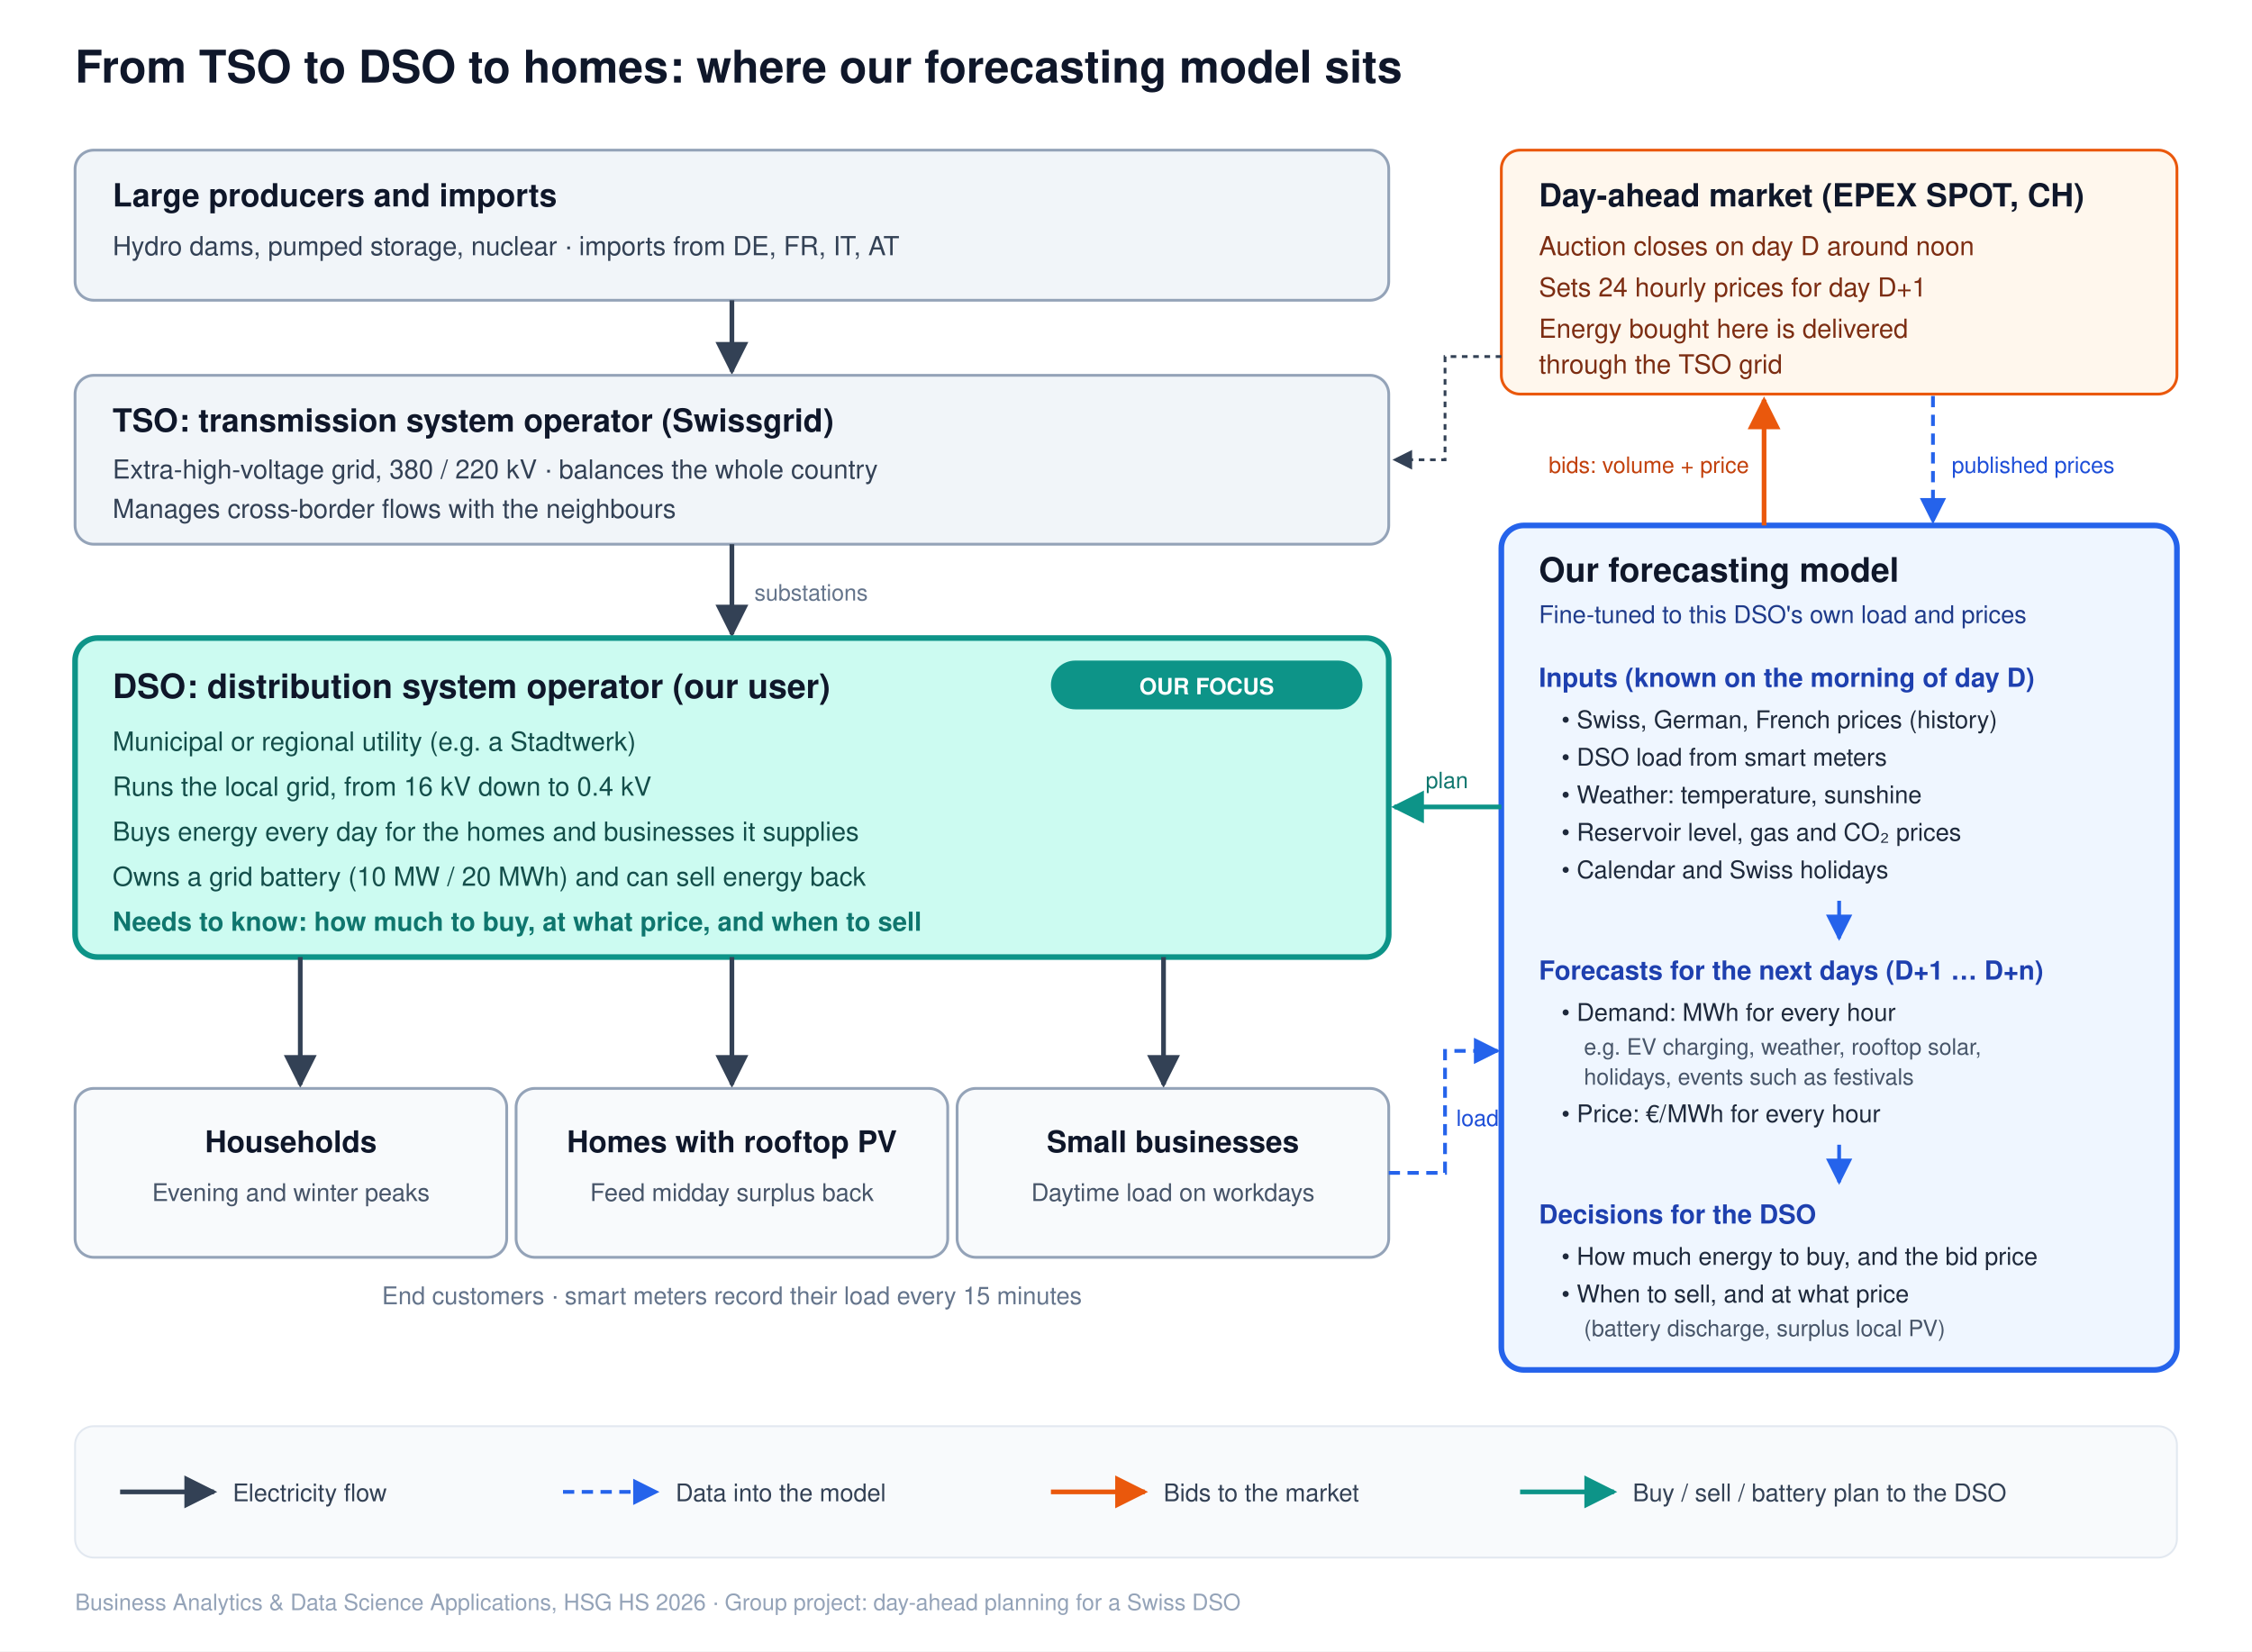
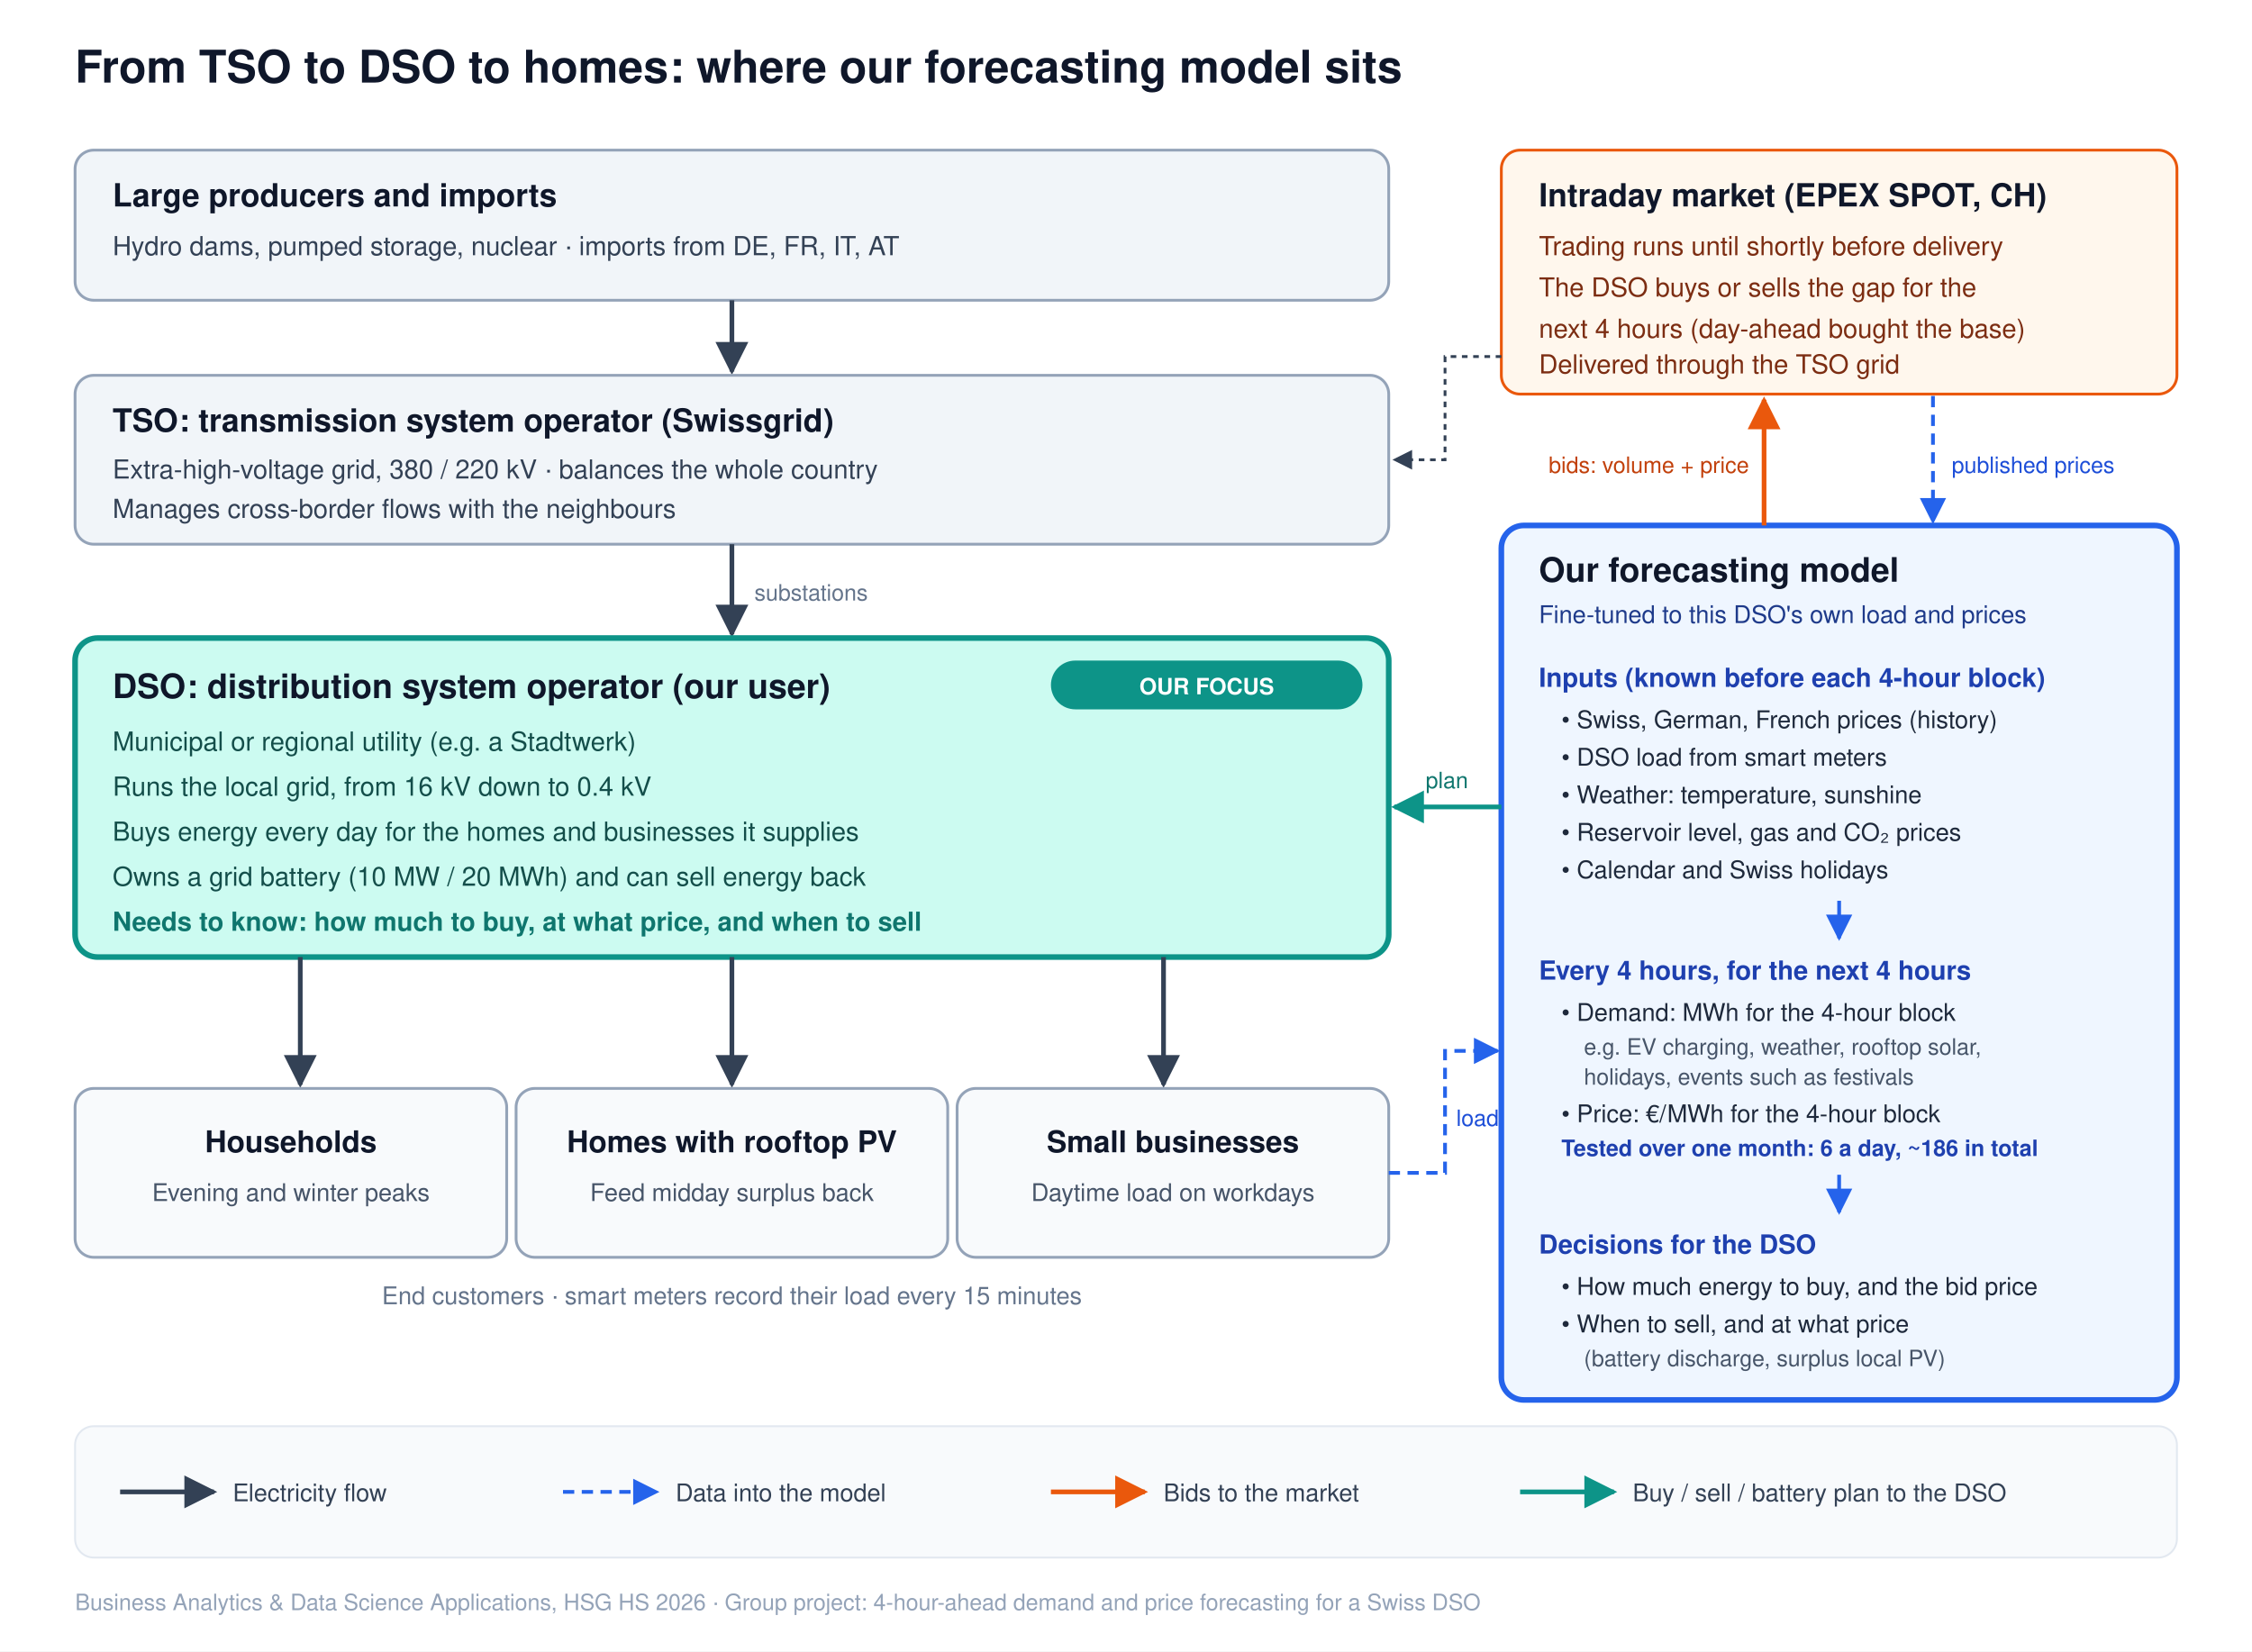
<svg xmlns="http://www.w3.org/2000/svg" viewBox="0 0 1200 880" width="1200" height="880" font-family="Segoe UI, Helvetica, Arial, sans-serif">
  <defs>
    <marker id="aPower" viewBox="0 0 10 10" refX="9" refY="5" markerWidth="7" markerHeight="7" orient="auto-start-reverse">
      <path d="M0,0 L10,5 L0,10 z" fill="#334155" />
    </marker>
    <marker id="aData" viewBox="0 0 10 10" refX="9" refY="5" markerWidth="7" markerHeight="7" orient="auto-start-reverse">
      <path d="M0,0 L10,5 L0,10 z" fill="#2563eb" />
    </marker>
    <marker id="aTrade" viewBox="0 0 10 10" refX="9" refY="5" markerWidth="7" markerHeight="7" orient="auto-start-reverse">
      <path d="M0,0 L10,5 L0,10 z" fill="#ea580c" />
    </marker>
    <marker id="aPlan" viewBox="0 0 10 10" refX="9" refY="5" markerWidth="7" markerHeight="7" orient="auto-start-reverse">
      <path d="M0,0 L10,5 L0,10 z" fill="#0d9488" />
    </marker>
  </defs>
  <rect width="1200" height="880" fill="#ffffff" />
  <text x="40" y="44" font-size="24" font-weight="700" fill="#0f172a">From TSO to DSO to homes: where our forecasting model sits</text>
  <rect x="40" y="80" width="700" height="80" rx="10" fill="#f1f5f9" stroke="#94a3b8" stroke-width="1.5" />
  <text x="60" y="110" font-size="17" font-weight="700" fill="#0f172a">Large producers and imports</text>
  <text x="60" y="136" font-size="14" fill="#334155">Hydro dams, pumped storage, nuclear · imports from DE, FR, IT, AT</text>
  <line x1="390" y1="160" x2="390" y2="198" stroke="#334155" stroke-width="2.5" marker-end="url(#aPower)" />
  <rect x="40" y="200" width="700" height="90" rx="10" fill="#f1f5f9" stroke="#94a3b8" stroke-width="1.5" />
  <text x="60" y="230" font-size="17" font-weight="700" fill="#0f172a">TSO: transmission system operator (Swissgrid)</text>
  <text x="60" y="255" font-size="14" fill="#334155">Extra-high-voltage grid, 380 / 220 kV · balances the whole country</text>
  <text x="60" y="276" font-size="14" fill="#334155">Manages cross-border flows with the neighbours</text>
  <line x1="390" y1="290" x2="390" y2="338" stroke="#334155" stroke-width="2.5" marker-end="url(#aPower)" />
  <text x="402" y="320" font-size="12" fill="#64748b">substations</text>
  <rect x="40" y="340" width="700" height="170" rx="12" fill="#ccfbf1" stroke="#0d9488" stroke-width="3" />
  <rect x="560" y="352" width="166" height="26" rx="13" fill="#0d9488" />
  <text x="643" y="370" font-size="12" font-weight="700" fill="#ffffff" text-anchor="middle">OUR FOCUS</text>
  <text x="60" y="372" font-size="18" font-weight="700" fill="#0f172a">DSO: distribution system operator (our user)</text>
  <text x="60" y="400" font-size="14" fill="#134e4a">Municipal or regional utility (e.g. a Stadtwerk)</text>
  <text x="60" y="424" font-size="14" fill="#134e4a">Runs the local grid, from 16 kV down to 0.4 kV</text>
  <text x="60" y="448" font-size="14" fill="#134e4a">Buys energy every day for the homes and businesses it supplies</text>
  <text x="60" y="472" font-size="14" fill="#134e4a">Owns a grid battery (10 MW / 20 MWh) and can sell energy back</text>
  <text x="60" y="496" font-size="14" font-weight="600" fill="#0f766e">Needs to know: how much to buy, at what price, and when to sell</text>
  <line x1="160" y1="510" x2="160" y2="578" stroke="#334155" stroke-width="2.5" marker-end="url(#aPower)" />
  <line x1="390" y1="510" x2="390" y2="578" stroke="#334155" stroke-width="2.5" marker-end="url(#aPower)" />
  <line x1="620" y1="510" x2="620" y2="578" stroke="#334155" stroke-width="2.5" marker-end="url(#aPower)" />
  <rect x="40" y="580" width="230" height="90" rx="10" fill="#f8fafc" stroke="#94a3b8" stroke-width="1.5" />
  <text x="155" y="614" font-size="16" font-weight="700" fill="#0f172a" text-anchor="middle">Households</text>
  <text x="155" y="640" font-size="13" fill="#475569" text-anchor="middle">Evening and winter peaks</text>
  <rect x="275" y="580" width="230" height="90" rx="10" fill="#f8fafc" stroke="#94a3b8" stroke-width="1.5" />
  <text x="390" y="614" font-size="16" font-weight="700" fill="#0f172a" text-anchor="middle">Homes with rooftop PV</text>
  <text x="390" y="640" font-size="13" fill="#475569" text-anchor="middle">Feed midday surplus back</text>
  <rect x="510" y="580" width="230" height="90" rx="10" fill="#f8fafc" stroke="#94a3b8" stroke-width="1.5" />
  <text x="625" y="614" font-size="16" font-weight="700" fill="#0f172a" text-anchor="middle">Small businesses</text>
  <text x="625" y="640" font-size="13" fill="#475569" text-anchor="middle">Daytime load on workdays</text>
  <text x="390" y="695" font-size="13" fill="#64748b" text-anchor="middle">End customers · smart meters record their load every 15 minutes</text>
  <rect x="800" y="80" width="360" height="130" rx="10" fill="#fff7ed" stroke="#ea580c" stroke-width="1.5" />
-   <text x="820" y="110" font-size="17" font-weight="700" fill="#0f172a">Day-ahead market (EPEX SPOT, CH)</text>
-   <text x="820" y="136" font-size="14" fill="#7c2d12">Auction closes on day D around noon</text>
-   <text x="820" y="158" font-size="14" fill="#7c2d12">Sets 24 hourly prices for day D+1</text>
-   <text x="820" y="180" font-size="14" fill="#7c2d12">Energy bought here is delivered</text>
-   <text x="820" y="199" font-size="14" fill="#7c2d12">through the TSO grid</text>
-   <rect x="800" y="280" width="360" height="450" rx="12" fill="#eff6ff" stroke="#2563eb" stroke-width="3" />
+   <text x="820" y="110" font-size="17" font-weight="700" fill="#0f172a">Intraday market (EPEX SPOT, CH)</text>
+   <text x="820" y="136" font-size="14" fill="#7c2d12">Trading runs until shortly before delivery</text>
+   <text x="820" y="158" font-size="14" fill="#7c2d12">The DSO buys or sells the gap for the</text>
+   <text x="820" y="180" font-size="14" fill="#7c2d12">next 4 hours (day-ahead bought the base)</text>
+   <text x="820" y="199" font-size="14" fill="#7c2d12">Delivered through the TSO grid</text>
+   <rect x="800" y="280" width="360" height="466" rx="12" fill="#eff6ff" stroke="#2563eb" stroke-width="3" />
  <text x="820" y="310" font-size="18" font-weight="700" fill="#0f172a">Our forecasting model</text>
  <text x="820" y="332" font-size="13" fill="#1e3a8a">Fine-tuned to this DSO's own load and prices</text>
-   <text x="820" y="366" font-size="14" font-weight="700" fill="#1e40af">Inputs (known on the morning of day D)</text>
+   <text x="820" y="366" font-size="14" font-weight="700" fill="#1e40af">Inputs (known before each 4-hour block)</text>
  <text x="832" y="388" font-size="13" fill="#1e293b">• Swiss, German, French prices (history)</text>
  <text x="832" y="408" font-size="13" fill="#1e293b">• DSO load from smart meters</text>
  <text x="832" y="428" font-size="13" fill="#1e293b">• Weather: temperature, sunshine</text>
  <text x="832" y="448" font-size="13" fill="#1e293b">• Reservoir level, gas and CO₂ prices</text>
  <text x="832" y="468" font-size="13" fill="#1e293b">• Calendar and Swiss holidays</text>
  <line x1="980" y1="480" x2="980" y2="500" stroke="#2563eb" stroke-width="2" marker-end="url(#aData)" />
-   <text x="820" y="522" font-size="14" font-weight="700" fill="#1e40af">Forecasts for the next days (D+1 … D+n)</text>
-   <text x="832" y="544" font-size="13" fill="#1e293b">• Demand: MWh for every hour</text>
+   <text x="820" y="522" font-size="14" font-weight="700" fill="#1e40af">Every 4 hours, for the next 4 hours</text>
+   <text x="832" y="544" font-size="13" fill="#1e293b">• Demand: MWh for the 4-hour block</text>
  <text x="844" y="562" font-size="12" fill="#475569">e.g. EV charging, weather, rooftop solar,</text>
  <text x="844" y="578" font-size="12" fill="#475569">holidays, events such as festivals</text>
-   <text x="832" y="598" font-size="13" fill="#1e293b">• Price: €/MWh for every hour</text>
-   <line x1="980" y1="610" x2="980" y2="630" stroke="#2563eb" stroke-width="2" marker-end="url(#aData)" />
-   <text x="820" y="652" font-size="14" font-weight="700" fill="#1e40af">Decisions for the DSO</text>
-   <text x="832" y="674" font-size="13" fill="#1e293b">• How much energy to buy, and the bid price</text>
-   <text x="832" y="694" font-size="13" fill="#1e293b">• When to sell, and at what price</text>
-   <text x="844" y="712" font-size="12" fill="#475569">(battery discharge, surplus local PV)</text>
+   <text x="832" y="598" font-size="13" fill="#1e293b">• Price: €/MWh for the 4-hour block</text>
+   <text x="832" y="616" font-size="12" font-weight="600" fill="#1e40af">Tested over one month: 6 a day, ~186 in total</text>
+   <line x1="980" y1="626" x2="980" y2="646" stroke="#2563eb" stroke-width="2" marker-end="url(#aData)" />
+   <text x="820" y="668" font-size="14" font-weight="700" fill="#1e40af">Decisions for the DSO</text>
+   <text x="832" y="690" font-size="13" fill="#1e293b">• How much energy to buy, and the bid price</text>
+   <text x="832" y="710" font-size="13" fill="#1e293b">• When to sell, and at what price</text>
+   <text x="844" y="728" font-size="12" fill="#475569">(battery discharge, surplus local PV)</text>
  <line x1="940" y1="280" x2="940" y2="213" stroke="#ea580c" stroke-width="2.5" marker-end="url(#aTrade)" />
  <text x="932" y="252" font-size="12" fill="#c2410c" text-anchor="end">bids: volume + price</text>
  <line x1="1030" y1="211" x2="1030" y2="278" stroke="#2563eb" stroke-width="2" stroke-dasharray="6 4" marker-end="url(#aData)" />
  <text x="1040" y="252" font-size="12" fill="#1d4ed8">published prices</text>
  <line x1="800" y1="430" x2="743" y2="430" stroke="#0d9488" stroke-width="2.5" marker-end="url(#aPlan)" />
  <text x="771" y="420" font-size="12" fill="#0f766e" text-anchor="middle">plan</text>
  <path d="M740,625 L770,625 L770,560 L798,560" fill="none" stroke="#2563eb" stroke-width="2" stroke-dasharray="6 4" marker-end="url(#aData)" />
  <text x="776" y="600" font-size="12" fill="#1d4ed8">load</text>
  <path d="M800,190 L770,190 L770,245 L743,245" fill="none" stroke="#334155" stroke-width="1.5" stroke-dasharray="3 3" marker-end="url(#aPower)" />
  <rect x="40" y="760" width="1120" height="70" rx="10" fill="#f8fafc" stroke="#e2e8f0" />
  <line x1="64" y1="795" x2="114" y2="795" stroke="#334155" stroke-width="2.5" marker-end="url(#aPower)" />
  <text x="124" y="800" font-size="13" fill="#334155">Electricity flow</text>
  <line x1="300" y1="795" x2="350" y2="795" stroke="#2563eb" stroke-width="2" stroke-dasharray="6 4" marker-end="url(#aData)" />
  <text x="360" y="800" font-size="13" fill="#334155">Data into the model</text>
  <line x1="560" y1="795" x2="610" y2="795" stroke="#ea580c" stroke-width="2.5" marker-end="url(#aTrade)" />
  <text x="620" y="800" font-size="13" fill="#334155">Bids to the market</text>
  <line x1="810" y1="795" x2="860" y2="795" stroke="#0d9488" stroke-width="2.5" marker-end="url(#aPlan)" />
  <text x="870" y="800" font-size="13" fill="#334155">Buy / sell / battery plan to the DSO</text>
-   <text x="40" y="858" font-size="12" fill="#94a3b8">Business Analytics &amp; Data Science Applications, HSG HS 2026 · Group project: day-ahead planning for a Swiss DSO</text>
+   <text x="40" y="858" font-size="12" fill="#94a3b8">Business Analytics &amp; Data Science Applications, HSG HS 2026 · Group project: 4-hour-ahead demand and price forecasting for a Swiss DSO</text>
</svg>
